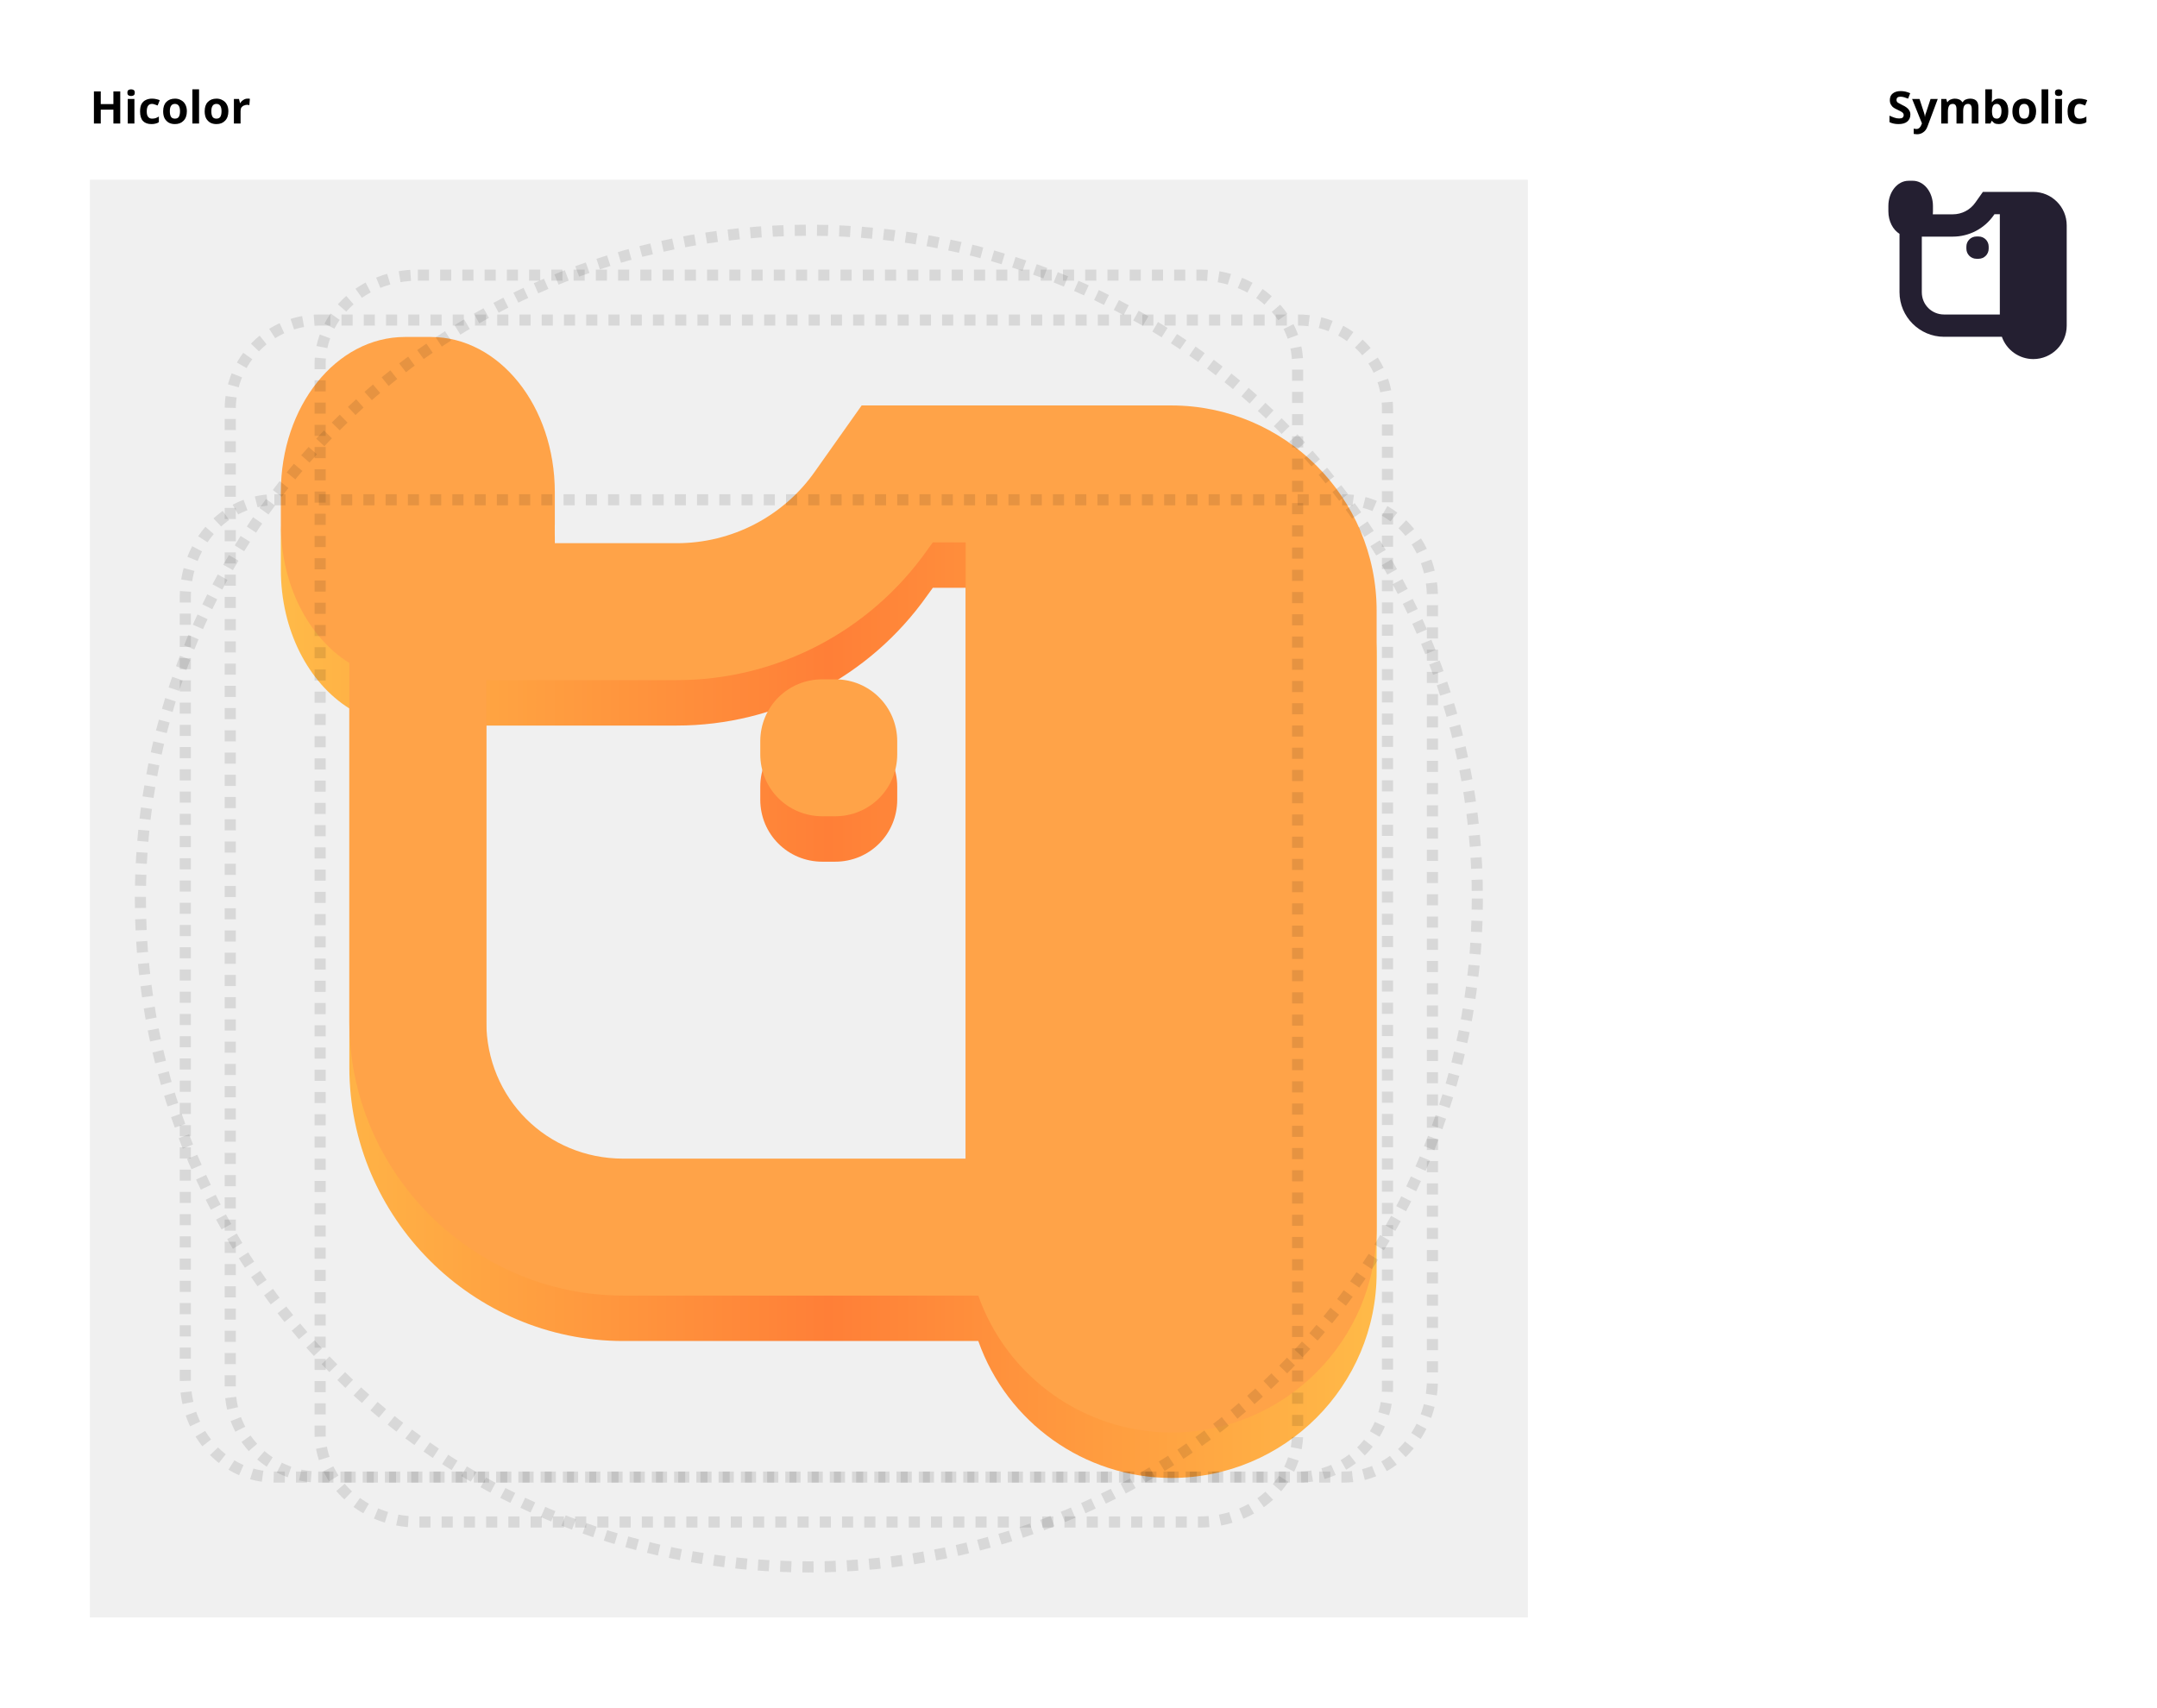
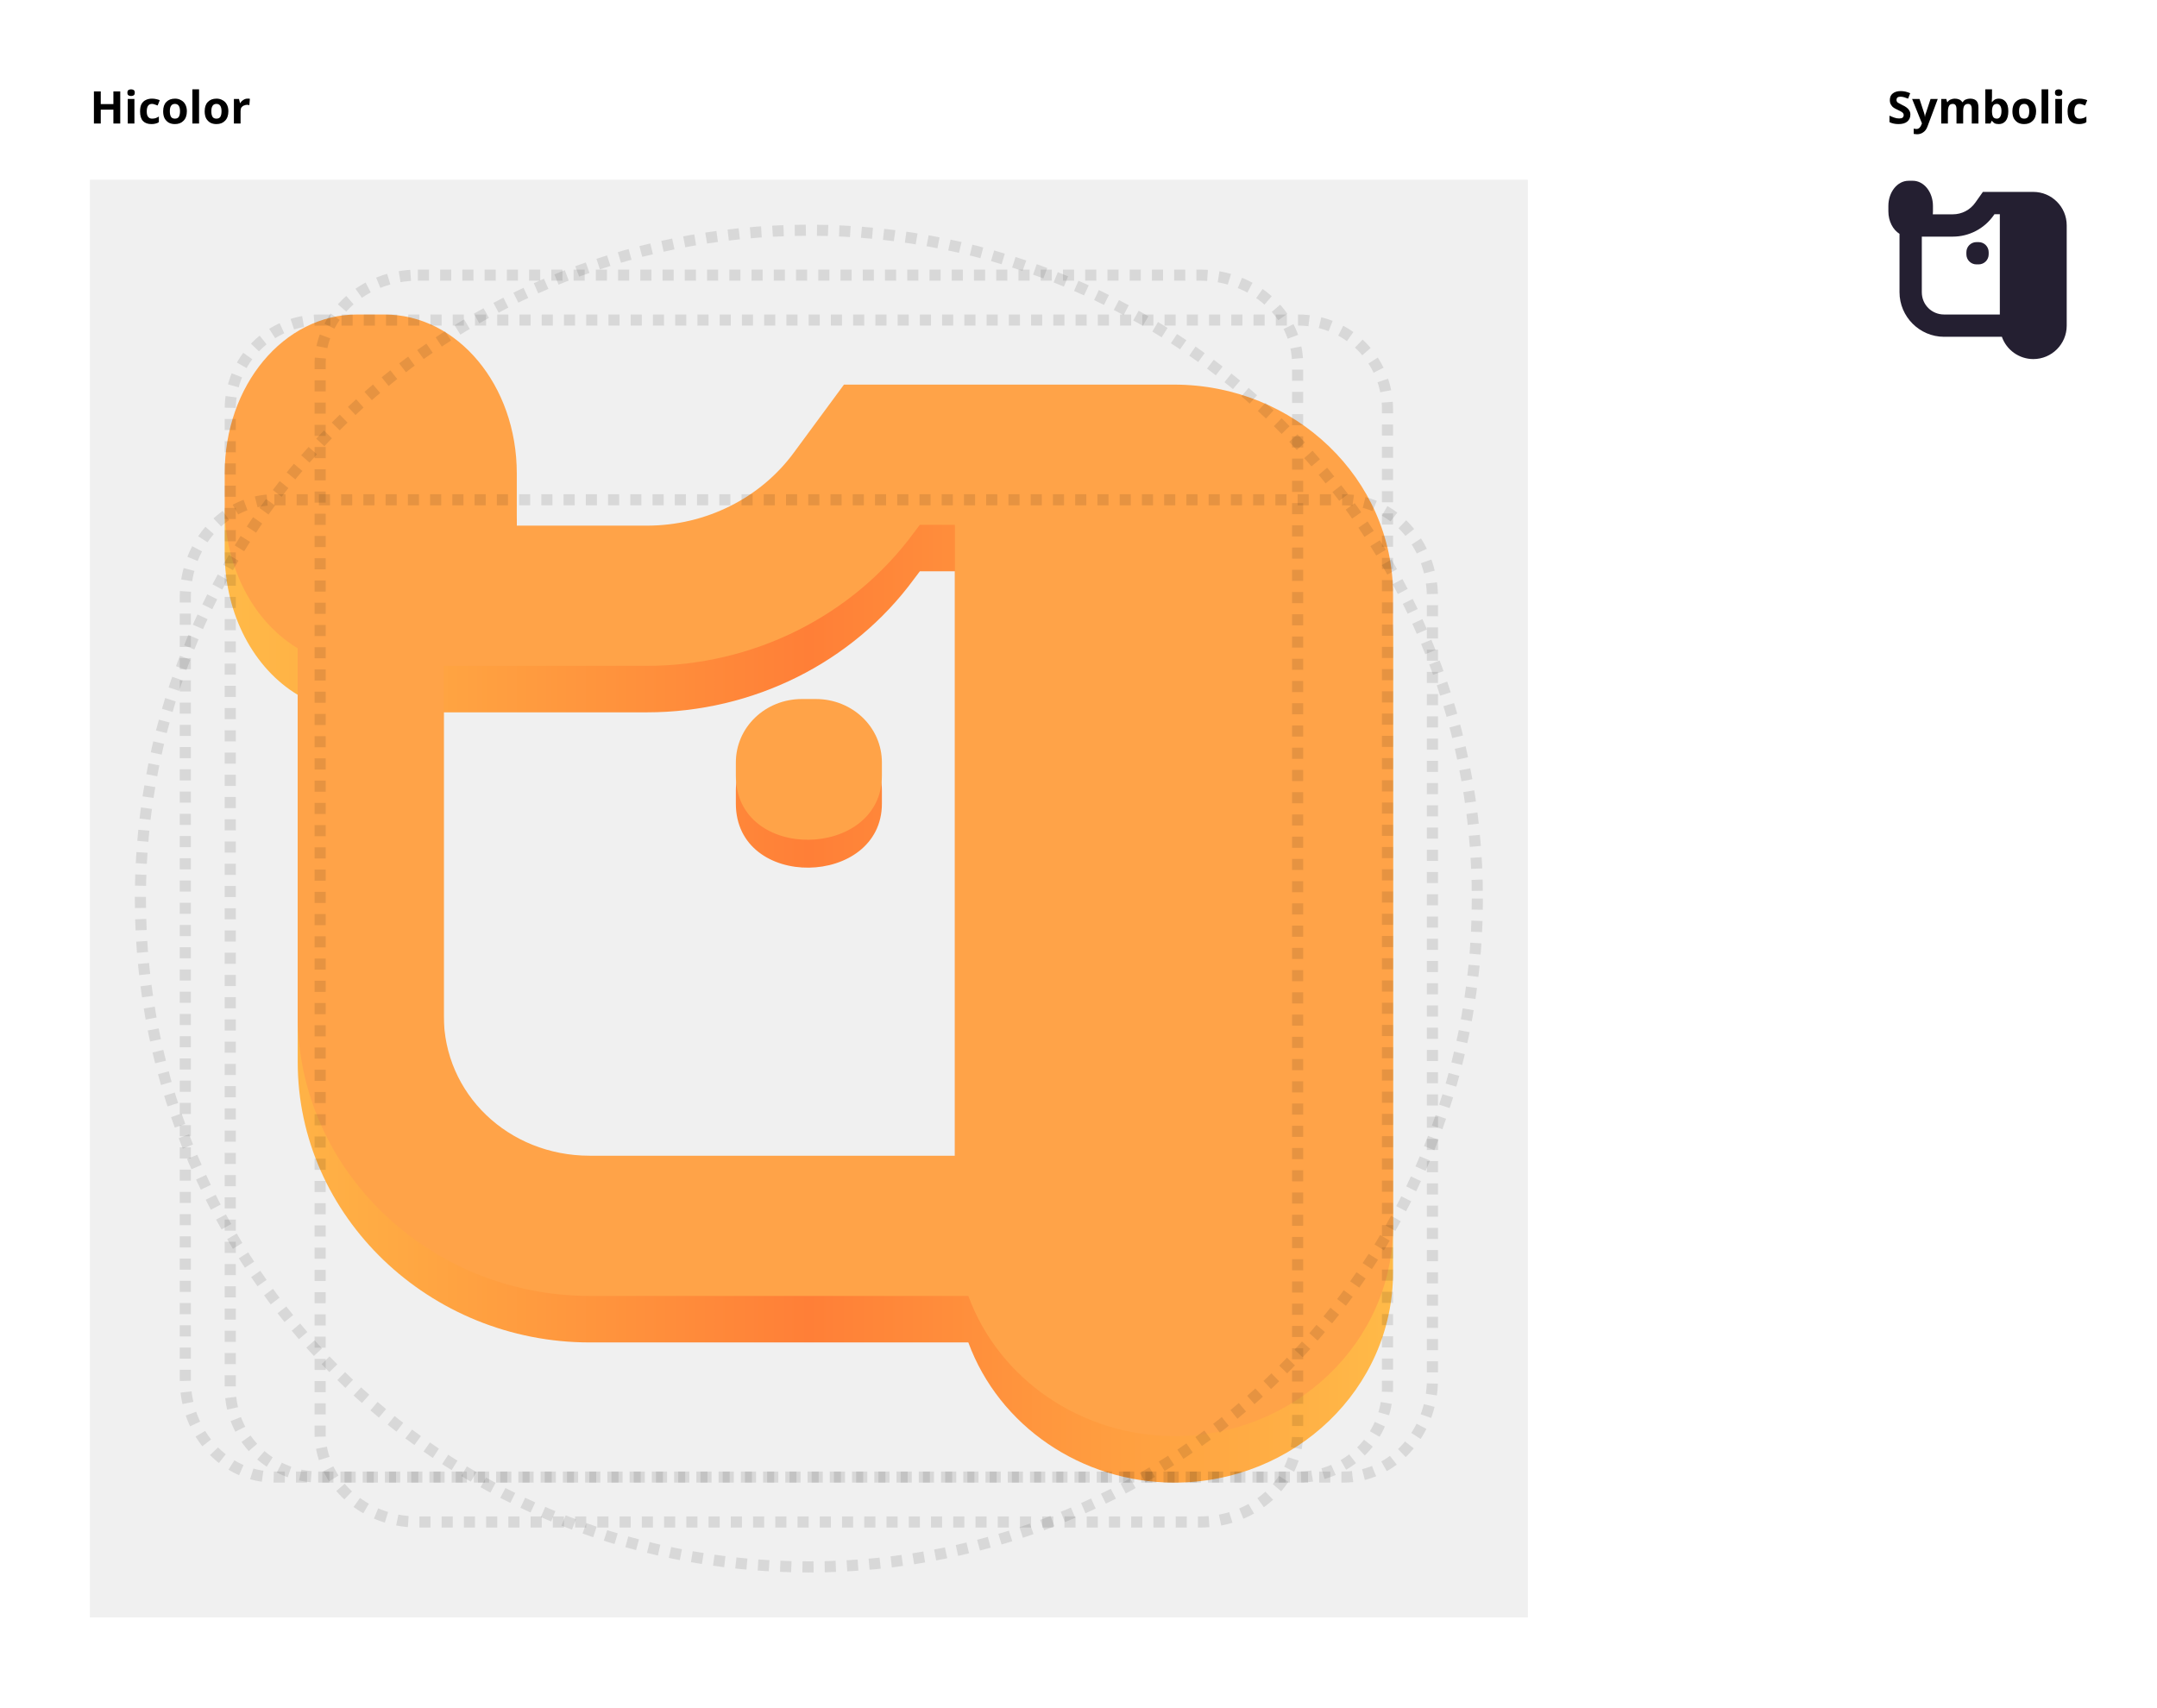
<svg xmlns="http://www.w3.org/2000/svg" xmlns:xlink="http://www.w3.org/1999/xlink" width="192" height="152" id="svg11300" version="1.0" style="display:inline;enable-background:new" viewBox="0 0 192 152">
  <defs id="defs3">
    <linearGradient id="linearGradient2">
      <stop style="stop-color:#ffba48;stop-opacity:1;" offset="0" id="stop2" />
      <stop style="stop-color:#ff7f37;stop-opacity:1;" offset="0.5" id="stop4" />
      <stop style="stop-color:#ffba48;stop-opacity:1;" offset="1" id="stop3" />
    </linearGradient>
    <linearGradient y2="236" x2="96" y1="236" x1="32" gradientTransform="translate(604.8168,170.5864)" gradientUnits="userSpaceOnUse" id="linearGradient1099" xlink:href="#linearGradient1036" />
    <linearGradient id="linearGradient1036">
      <stop id="stop1032" offset="0" style="stop-color:#d5d3cf;stop-opacity:1;" />
      <stop id="stop1034" offset="1" style="stop-color:#f6f5f4;stop-opacity:1" />
    </linearGradient>
    <radialGradient r="32" fy="-76" fx="-244" cy="-76" cx="-244" gradientTransform="matrix(0.8833333,0,0,0.8833333,-460.3502,463.1197)" gradientUnits="userSpaceOnUse" id="radialGradient1103" xlink:href="#linearGradient1069" />
    <linearGradient id="linearGradient1069">
      <stop id="stop1065" offset="0" style="stop-color:#d5d3cf;stop-opacity:1" />
      <stop id="stop1067-1" offset="1" style="stop-color:#949390;stop-opacity:1" />
    </linearGradient>
    <linearGradient gradientUnits="userSpaceOnUse" y2="232" x2="64" y1="262.5" x1="64" id="linearGradient1027" xlink:href="#linearGradient1025" gradientTransform="translate(-470.5864,432.8168)" />
    <linearGradient id="linearGradient1025">
      <stop id="stop1021" offset="0" style="stop-color:#9a9996;stop-opacity:1" />
      <stop id="stop1023" offset="1" style="stop-color:#77767b;stop-opacity:1" />
    </linearGradient>
    <clipPath clipPathUnits="userSpaceOnUse" id="clipPath1609-7">
      <path id="path1611-5" d="m 252,116 28,-28 v -8 h -36 v 36 z" style="fill:#e74747;stroke:none;stroke-width:0.25px;stroke-linecap:butt;stroke-linejoin:miter;stroke-opacity:1" />
    </clipPath>
    <linearGradient id="linearGradient1697">
      <stop id="stop1685" offset="0" style="stop-color:#deddda;stop-opacity:1" />
      <stop style="stop-color:#eeeeec;stop-opacity:1" offset="0.045" id="stop1687" />
      <stop id="stop1689" offset="0.091" style="stop-color:#deddda;stop-opacity:1" />
      <stop style="stop-color:#deddda;stop-opacity:1" offset="0.909" id="stop1691" />
      <stop id="stop1693" offset="0.955" style="stop-color:#eeeeec;stop-opacity:1" />
      <stop id="stop1695" offset="1" style="stop-color:#c0bfbc;stop-opacity:1" />
    </linearGradient>
    <clipPath clipPathUnits="userSpaceOnUse" id="clipPath1289">
      <path style="display:inline;opacity:1;vector-effect:none;fill:none;fill-opacity:1;stroke:#000000;stroke-width:4;stroke-linecap:round;stroke-linejoin:round;stroke-miterlimit:4;stroke-dasharray:none;stroke-dashoffset:0;stroke-opacity:1;marker:none;marker-start:none;marker-mid:none;marker-end:none;paint-order:normal;enable-background:new" d="m 64,-148 h 64 l 64,-64 64,64 h 192 c 17.728,0 32,14.272 32,32 v 288 c 0,17.728 -14.272,32 -32,32 H 256 l -64,-64 -64,64 H 64 C 46.272,204 32,189.728 32,172 v -288 c 0,-17.728 14.409,-34.199 32,-32 z" id="path1291" />
    </clipPath>
    <linearGradient id="paint3_linear-2-6-5" x2="1" gradientUnits="userSpaceOnUse" gradientTransform="matrix(0,6,-12,0,-64,209.9969)">
      <stop stop-color="#C01C27" id="stop91-0-7-4" />
      <stop offset="1" stop-color="#E01B24" id="stop93-2-5-7" />
    </linearGradient>
    <clipPath clipPathUnits="userSpaceOnUse" id="clipPath1609">
      <path id="path1611" d="m 252,116 28,-28 v -8 h -36 v 36 z" style="fill:#e74747;stroke:none;stroke-width:0.25px;stroke-linecap:butt;stroke-linejoin:miter;stroke-opacity:1" />
    </clipPath>
    <filter style="color-interpolation-filters:sRGB;" id="filter10" x="-0.11" y="-0.087" width="1.312" height="1.247">
      <feFlood result="flood" in="SourceGraphic" flood-opacity="0.498" flood-color="rgb(0,0,0)" id="feFlood9" />
      <feGaussianBlur result="blur" in="SourceGraphic" stdDeviation="3" id="feGaussianBlur9" />
      <feOffset result="offset" in="blur" dx="6" dy="6" id="feOffset9" />
      <feComposite result="comp1" operator="in" in="flood" in2="offset" id="feComposite9" />
      <feComposite result="comp2" operator="over" in="SourceGraphic" in2="comp1" id="feComposite10" />
    </filter>
    <filter style="color-interpolation-filters:sRGB" id="filter10-1" x="-0.11" y="-0.087" width="1.312" height="1.247">
      <feFlood result="flood" in="SourceGraphic" flood-opacity="0.498" flood-color="rgb(0,0,0)" id="feFlood9-8" />
      <feGaussianBlur result="blur" in="SourceGraphic" stdDeviation="3" id="feGaussianBlur9-7" />
      <feOffset result="offset" in="blur" dx="6" dy="6" id="feOffset9-9" />
      <feComposite result="comp1" operator="in" in="flood" in2="offset" id="feComposite9-2" />
      <feComposite result="comp2" operator="over" in="SourceGraphic" in2="comp1" id="feComposite10-0" />
    </filter>
    <filter style="color-interpolation-filters:sRGB" id="filter10-4" x="-0.11" y="-0.087" width="1.312" height="1.247">
      <feFlood result="flood" in="SourceGraphic" flood-opacity="0.498" flood-color="rgb(0,0,0)" id="feFlood9-3" />
      <feGaussianBlur result="blur" in="SourceGraphic" stdDeviation="3" id="feGaussianBlur9-1" />
      <feOffset result="offset" in="blur" dx="6" dy="6" id="feOffset9-4" />
      <feComposite result="comp1" operator="in" in="flood" in2="offset" id="feComposite9-9" />
      <feComposite result="comp2" operator="over" in="SourceGraphic" in2="comp1" id="feComposite10-2" />
    </filter>
    <filter style="color-interpolation-filters:sRGB" id="filter10-6" x="-0.11" y="-0.087" width="1.312" height="1.247">
      <feFlood result="flood" in="SourceGraphic" flood-opacity="0.498" flood-color="rgb(0,0,0)" id="feFlood9-1" />
      <feGaussianBlur result="blur" in="SourceGraphic" stdDeviation="3" id="feGaussianBlur9-8" />
      <feOffset result="offset" in="blur" dx="6" dy="6" id="feOffset9-7" />
      <feComposite result="comp1" operator="in" in="flood" in2="offset" id="feComposite9-92" />
      <feComposite result="comp2" operator="over" in="SourceGraphic" in2="comp1" id="feComposite10-02" />
    </filter>
    <linearGradient id="q" x1="89.173" x2="92.043" xlink:href="#i" y1="103.555" y2="103.555" gradientTransform="translate(-14.99919,177.9993)" />
    <linearGradient id="i" gradientUnits="userSpaceOnUse">
      <stop offset="0" stop-color="#ff7d1f" id="stop15" />
      <stop offset="1" stop-color="#e56100" id="stop16" />
    </linearGradient>
    <linearGradient id="p" x1="84.059" x2="86.902" xlink:href="#g-2" y1="102.491" y2="102.491" gradientTransform="translate(-14.99919,177.999)" />
    <linearGradient id="g-2" gradientUnits="userSpaceOnUse">
      <stop offset="0" stop-color="#ff7d1f" id="stop13" />
      <stop offset="1" stop-color="#e66100" id="stop14" />
    </linearGradient>
    <linearGradient id="o" gradientUnits="userSpaceOnUse" x1="67.617" x2="70.063" y1="113.79" y2="113.79" gradientTransform="translate(-14.99919,177.999)">
      <stop offset="0" stop-color="#ff7e1f" id="stop17" />
      <stop offset="1" stop-color="#e56100" id="stop18" />
    </linearGradient>
    <linearGradient id="n" x1="61.229" x2="63.87" xlink:href="#g-2" y1="114.149" y2="114.149" gradientTransform="translate(-14.99919,177.999)" />
    <linearGradient id="m" x1="39.557" x2="42.307" xlink:href="#i" y1="111.77" y2="111.77" gradientTransform="translate(-14.99919,177.999)" />
    <linearGradient id="l" x1="33.944" x2="36.756" xlink:href="#i" y1="110.726" y2="110.726" gradientTransform="translate(-14.99919,177.999)" />
    <linearGradient id="k" x1="42.433" x2="63.27" xlink:href="#i" y1="74.461" y2="74.461" gradientTransform="translate(-14.99919,178.4992)" />
    <linearGradient id="j" x1="69.652" x2="76.743" xlink:href="#i" y1="72.654" y2="72.654" gradientTransform="translate(-14.99919,177.999)" />
    <linearGradient id="h" x1="73.777" x2="95.782" xlink:href="#g-2" y1="59.232" y2="59.232" gradientTransform="translate(-14.99919,178.4987)" />
    <linearGradient id="f-9" gradientUnits="userSpaceOnUse" x1="42.729" x2="66.34" y1="51.688" y2="51.688" gradientTransform="translate(-14.99919,177.999)">
      <stop offset="0" stop-opacity="0.2" id="stop19" style="stop-color:#040301;stop-opacity:1;" />
      <stop offset="1" stop-color="#060401" id="stop20" style="stop-color:#000000;stop-opacity:0.319;" />
    </linearGradient>
    <linearGradient id="e-1" gradientUnits="userSpaceOnUse" x1="35.39" x2="43.336" y1="37.859" y2="37.859" gradientTransform="translate(-14.99919,177.999)">
      <stop offset="0" stop-color="#060401" id="stop21" />
      <stop offset="1" stop-opacity="0.2" id="stop22" style="stop-color:#000000;stop-opacity:0.32;" />
    </linearGradient>
    <linearGradient id="d-2" gradientTransform="matrix(1.34216,0,0,1.34209,-38.63859,-79.21173)" gradientUnits="userSpaceOnUse" x1="60.661" x2="73.676" y1="218.379" y2="218.379">
      <stop offset="0" stop-color="#ff7e1f" id="stop23" />
      <stop offset="1" stop-color="#e56000" id="stop24" />
    </linearGradient>
    <linearGradient id="c-7" gradientUnits="userSpaceOnUse" x1="66.683" x2="93.02" y1="22.149" y2="22.149" gradientTransform="translate(-14.99919,178.0993)">
      <stop offset="0" stop-color="#b48755" id="stop25" />
      <stop offset="1" stop-color="#865e3c" id="stop26" />
    </linearGradient>
    <linearGradient id="b-0" gradientUnits="userSpaceOnUse" x1="10" x2="34.34" y1="26.235" y2="26.235" gradientTransform="translate(-14.99919,178.199)">
      <stop offset="0" stop-color="#b38156" id="stop27" />
      <stop offset="1" stop-color="#865f3c" id="stop28" />
    </linearGradient>
    <linearGradient id="a-9" gradientTransform="matrix(1.042064,0,0,1.04049,-14.72338,-4.169216)" gradientUnits="userSpaceOnUse" x1="36.445" x2="101.974" y1="234.827" y2="234.827">
      <stop offset="0" stop-color="#ff8838" id="stop29" style="stop-color:#994200;stop-opacity:1;" />
      <stop offset="0.25" stop-color="#ff8838" id="stop1" style="stop-color:#ff8838;stop-opacity:1;" />
      <stop offset="0.5" stop-color="#984100" id="stop30" style="stop-color:#994200;stop-opacity:1;" />
    </linearGradient>
    <linearGradient xlink:href="#linearGradient2" id="linearGradient3" x1="17" y1="233.027" x2="111.055" y2="233.027" gradientUnits="userSpaceOnUse" gradientTransform="translate(0,3.9)" />
  </defs>
  <g id="layer1" style="display:inline" transform="translate(8,-156)">
    <g id="layer4" style="display:inline">
      <rect y="172" x="9.2651362e-08" height="128" width="128" id="hicolor" style="display:inline;overflow:visible;visibility:visible;fill:#f0f0f0;fill-opacity:0;fill-rule:nonzero;stroke:none;stroke-width:0.5;marker:none;enable-background:accumulate" />
      <rect style="display:inline;overflow:visible;visibility:visible;fill:#f0f0f0;fill-opacity:0;fill-rule:nonzero;stroke:none;stroke-width:0.5;marker:none;enable-background:accumulate" id="symbolic" width="16" height="16" x="160" y="172" />
    </g>
    <g id="layer2" style="display:inline">
      <g style="display:inline;fill:#000000;enable-background:new" transform="matrix(7.991171,0,0,8.003641,-167.7909,-4846.078)" id="g12027" />
      <rect style="display:inline;overflow:visible;visibility:visible;fill:#f0f0f0;fill-opacity:1;fill-rule:nonzero;stroke:none;stroke-width:0.5;marker:none;enable-background:accumulate" id="128" width="128" height="128" x="9.2651362e-08" y="172" />
      <g id="g883" style="fill:none;fill-opacity:0.251;stroke:#a579b3;stroke-opacity:1" transform="translate(-24,24)" />
      <g id="g900" style="fill:none;fill-opacity:0.251;stroke:#a579b3;stroke-opacity:1" transform="translate(-24,24)" />
      <text xml:space="preserve" style="font-style:normal;font-variant:normal;font-weight:bold;font-stretch:normal;font-size:4px;line-height:125%;font-family:Cantarell;-inkscape-font-specification:'Cantarell, Bold';text-align:start;writing-mode:lr-tb;text-anchor:start;display:inline;fill:#000000;fill-opacity:1;stroke:none;stroke-width:0.333;enable-background:new" x="0" y="167" id="text863">
        <tspan style="font-size:4px;stroke-width:0.333" id="tspan861" x="0" y="167">Hicolor</tspan>
      </text>
      <text id="text867" y="167" x="160" style="font-style:normal;font-variant:normal;font-weight:bold;font-stretch:normal;font-size:4px;line-height:125%;font-family:Cantarell;-inkscape-font-specification:'Cantarell, Bold';text-align:start;writing-mode:lr-tb;text-anchor:start;display:inline;fill:#000000;fill-opacity:1;stroke:none;stroke-width:0.333;enable-background:new" xml:space="preserve">
        <tspan y="167" x="160" id="tspan865" style="font-size:4px;stroke-width:0.333">Symbolic</tspan>
      </text>
    </g>
    <g id="layer9" style="display:inline">
      <g style="display:inline;enable-background:new" id="g1096-6" transform="translate(367.9427,0.1901674)" />
      <filter id="a" height="1" width="1" x="0" y="0">
        <feColorMatrix color-interpolation-filters="sRGB" values="0 0 0 0 1 0 0 0 0 1 0 0 0 0 1 0 0 0 1 0" id="feColorMatrix1" />
      </filter>
      <mask id="b">
        <g filter="url(#a)" id="g1">
          <path d="m -1.6 -1.6 h 19.2 v 19.2 h -19.2 z" fill-opacity="0.5" id="path1-2" />
        </g>
      </mask>
      <clipPath id="c">
        <path d="m 0 0 h 1600 v 1200 h -1600 z" id="path2-2" />
      </clipPath>
      <mask id="d">
        <g filter="url(#a)" id="g3">
          <path d="m -1.6 -1.6 h 19.2 v 19.2 h -19.2 z" fill-opacity="0.7" id="path3-6" />
        </g>
      </mask>
      <clipPath id="e">
        <path d="m 0 0 h 1600 v 1200 h -1600 z" id="path4-1" />
      </clipPath>
      <mask id="f">
        <g filter="url(#a)" id="g5">
          <path d="m -1.6 -1.6 h 19.2 v 19.2 h -19.2 z" fill-opacity="0.35" id="path5-0" />
        </g>
      </mask>
      <clipPath id="g">
        <path d="m 0 0 h 1600 v 1200 h -1600 z" id="path6-61" />
      </clipPath>
      <g mask="url(#b)" id="g8" transform="translate(159,170)">
        <g clip-path="url(#c)" transform="translate(-260,-160)" id="g7">
          <path d="m 550,182 c -0.352,0.004 -0.695,0.102 -1,0.281 v 3.438 c 0.305,0.18 0.648,0.277 1,0.281 1.105,0 2,-0.895 2,-2 0,-1.105 -0.895,-2 -2,-2 z m 0,5 c -0.34,0 -0.68,0.059 -1,0.176 V 194 h 4 v -4 c 0,-1.656 -1.344,-3 -3,-3 z m 0,0" id="path7-5" />
        </g>
      </g>
      <g mask="url(#d)" id="g10" transform="translate(159,170)">
        <g clip-path="url(#e)" transform="translate(-260,-160)" id="g9">
          <path d="m 569,182 v 4 c 1.105,0 2,-0.895 2,-2 0,-1.105 -0.895,-2 -2,-2 z m 0,5 v 7 h 3 v -4 c 0,-1.656 -1.344,-3 -3,-3 z m 0,0" id="path8-94" />
        </g>
      </g>
      <g mask="url(#f)" id="g12" transform="translate(159,170)" style="display:inline">
        <g clip-path="url(#g)" transform="translate(-260,-160)" id="g11">
          <path d="m 573,182.27 v 3.449 c 0.613,-0.355 0.996,-1.008 1,-1.719 0,-0.715 -0.383,-1.375 -1,-1.73 z m 0,4.906 V 194 h 2 v -4 c 0,-1.27 -0.801,-2.402 -2,-2.824 z m 0,0" id="path10-9" />
        </g>
      </g>
-       <path d="m 161.886,172.094 c -0.996,0 -1.798,1.004 -1.798,2.248 v 0.465 c 0,0.884 0.403,1.643 0.992,2.012 v 5.197 c 0,2.182 1.787,3.969 3.969,3.969 h 5.143 c 0.419,1.186 1.539,1.98 2.794,1.984 1.643,0 2.977,-1.333 2.977,-2.977 v -8.93 c 0,-1.643 -1.333,-2.977 -2.977,-2.977 h -4.484 l -0.674,0.953 c -0.457,0.655 -1.205,1.043 -2.004,1.043 h -1.779 c 0.008,-0.093 0.012,-0.182 0.012,-0.275 v -0.465 c -2e-5,-1.244 -0.802,-2.248 -1.798,-2.248 z m 7.647,2.977 h 0.477 V 184 h -4.961 c -1.108,0 -1.984,-0.876 -1.984,-1.984 v -4.949 h 2.76 c 1.442,0 2.794,-0.702 3.628,-1.884 z m -1.601,1.984 c -0.5,0 -0.899,0.399 -0.899,0.899 v 0.186 c 0,0.5 0.399,0.899 0.899,0.899 h 0.186 c 0.5,0 0.899,-0.399 0.899,-0.899 v -0.186 c 0,-0.5 -0.399,-0.899 -0.899,-0.899 z m 0,0" fill="#222222" id="path12-0" style="stroke-width:0.992;fill:#241f31" />
-       <g id="g2" transform="matrix(1.037037,0,0,1.037037,-0.6296256,-6.888848)">
-         <path d="M 27.655,189.9 C 21.753,189.9 17,195.847 17,203.218 v 2.755 c 0,5.236 2.388,9.736 5.878,11.918 v 30.793 c 0,12.928 10.586,23.514 23.514,23.514 h 30.471 c 2.48,7.027 9.116,11.734 16.556,11.757 9.736,0 17.635,-7.899 17.635,-17.635 v -52.906 c 0,-9.736 -7.899,-17.635 -17.635,-17.635 H 66.852 l -3.996,5.649 c -2.71,3.881 -7.141,6.177 -11.872,6.177 H 40.445 c 0.047,-0.551 0.069,-1.079 0.069,-1.63 v -2.755 C 40.514,195.847 35.761,189.9 29.859,189.9 Z m 45.305,17.635 h 2.824 v 52.906 H 46.392 c -6.567,0 -11.757,-5.189 -11.757,-11.757 v -29.323 h 16.349 c 8.542,0 16.556,-4.156 21.493,-11.16 z m -9.484,11.757 c -2.962,0 -5.327,2.365 -5.327,5.327 v 1.102 c 0,2.962 2.365,5.327 5.327,5.327 h 1.102 c 2.962,0 5.327,-2.365 5.327,-5.327 v -1.102 c 0,-2.962 -2.365,-5.327 -5.327,-5.327 z m 0,0" fill="#222222" id="path12-0-6" style="display:inline;fill:url(#linearGradient3);stroke-width:5.878;enable-background:new" />
-         <path d="M 27.655,186 C 21.753,186 17,191.947 17,199.318 v 2.755 c 0,5.236 2.388,9.736 5.878,11.918 v 30.793 c 0,12.928 10.586,23.514 23.514,23.514 h 30.471 c 2.48,7.027 9.116,11.734 16.556,11.757 9.736,0 17.635,-7.899 17.635,-17.635 v -52.906 c 0,-9.736 -7.899,-17.635 -17.635,-17.635 H 66.852 l -3.996,5.649 c -2.71,3.881 -7.141,6.177 -11.872,6.177 H 40.445 c 0.047,-0.551 0.069,-1.079 0.069,-1.63 v -2.755 C 40.514,191.947 35.761,186 29.859,186 Z m 45.305,17.635 h 2.824 v 52.906 H 46.392 c -6.567,0 -11.757,-5.189 -11.757,-11.757 v -29.323 h 16.349 c 8.542,0 16.556,-4.156 21.493,-11.16 z m -9.484,11.757 c -2.962,0 -5.327,2.365 -5.327,5.327 v 1.102 c 0,2.962 2.365,5.327 5.327,5.327 h 1.102 c 2.962,0 5.327,-2.365 5.327,-5.327 v -1.102 c 0,-2.962 -2.365,-5.327 -5.327,-5.327 z m 0,0" fill="#222222" id="path12-0-6-5" style="display:inline;fill:#ffa348;stroke-width:5.878;enable-background:new" />
-       </g>
-       <g id="g35" transform="matrix(1.227503,0,0,1.227503,248.5539,-216.6266)" style="display:none">
-         <path d="m 30.151,239.332 c 0,0 -1.039,4.785 -0.067,10.044 0.978,5.262 1.976,10.358 1.976,10.358 0,0 0.044,10.259 -0.247,11.374 -0.294,1.115 -2.544,2.529 -2.544,4.555 0,2.029 0.716,4.587 4.334,5.198 3.618,0.611 6.549,-0.64 7.759,-2.157 1.74,-2.192 1.403,-3.746 1.403,-5.361 0,-1.618 0.096,-10.926 0.486,-12.349 0.387,-1.415 0.978,-2.227 2.055,-2.128 1.077,0.102 2.25,1.819 2.346,5.061 0.099,3.234 0.37,5.746 0.274,6.858 -0.099,1.115 -0.559,9.434 1.707,10.686 2.893,1.226 8.471,1.278 9.197,-1.122 1.115,-4.943 -0.325,-5.744 -0.325,-5.744 0,0 0.909,-2.267 0.909,-3.484 0,-1.214 1.434,-9.013 1.824,-9.522 0.387,-0.504 1.583,-0.872 4.199,-2.095 2.384,-1.115 3.671,-1.8 3.671,-1.8 0,0 0.003,7.614 -0.093,8.417 -0.111,0.809 -1.959,2.401 -2.232,4.401 -0.21,1.519 1.208,4.028 4.796,4.139 4.217,0.501 7.308,-2.52 8.184,-5.041 1.123,-2.861 0.693,-5.972 0.498,-7.602 -0.256,-2.133 -0.282,-7.02 -0.166,-8.531 0.116,-1.528 0.605,-3.781 0.699,-4.686 0.009,-1.257 0.006,-1.237 0.015,-1.24 0,0 3.056,-0.079 5.056,-1.447 2,-1.365 4.104,-3.743 5.035,-6.677 0.908,-2.867 0.797,-4.747 0.012,-4.849 -0.783,-0.099 -4.409,6.007 -7.396,6.164 -4.741,0.253 -4.27,-5.009 -7.887,-8.193 -4.078,-3.594 -10.676,-4.2 -10.676,-4.2 0,0 1.097,-4.249 1.112,-7.39 0.049,-13.714 -6.159,-18.211 -6.159,-18.211 0,0 -7.759,-5.978 -16.558,-5.577 -8.798,0.402 -15.251,7.64 -15.251,7.64 l -4.465,21.861 c 0,0 1.126,4.465 3.586,7.462 2.462,3.03 3.03,4.278 3.03,4.278 z" fill="url(#a)" id="path18" style="display:inline;fill:url(#a-9);stroke-width:0.745;enable-background:new" />
-         <path d="m 18.121,236.855 c 0,0 -2.182,6.487 -0.878,13.562 1.316,7.07 3.152,13.602 3.152,13.602 0,0 0.391,13.871 0,15.371 -0.395,1.496 -3.434,4.648 -3.434,7.371 0,2.727 0.98,4.918 5.836,5.738 4.855,0.82 8.789,-0.859 10.414,-2.898 2.34,-2.945 1.883,-5.035 1.883,-7.207 0,-2.172 0.129,-14.684 0.652,-16.598 0.52,-1.902 1.312,-2.996 2.758,-2.859 1.445,0.137 2.898,2.487 3.027,6.842 0.133,4.348 0.345,12.9 0.395,14.394 -0.07,1.677 -0.051,6.093 1.004,8.132 1.051,2.035 4.281,3.488 7.953,3.277 4.809,-0.27 5.523,0.089 6.123,-5.901 0.262,-2.445 0.724,-7.737 0.941,-9.355 0.205,-1.529 2.255,-12.342 2.779,-13.026 0.52,-0.676 1.287,-1.222 4.798,-2.866 3.199,-1.496 4.902,-2.992 4.902,-2.992 0,0 0.355,12.797 -0.312,13.102 -1.938,2.816 -2.418,3.203 -1.996,5.801 0.395,2.453 2.598,3.738 5.34,4 4.633,0.453 9.527,-2.258 10.82,-7.273 1.184,-3.266 0.652,-7.34 0.391,-9.516 -0.258,-2.172 -0.258,-9.797 0,-11.836 0.262,-2.035 0.691,-3.273 0.859,-4.348 0.262,-1.766 0.195,-3.738 0.195,-3.738 0,0 4.531,0 7.215,-1.836 2.684,-1.832 5.508,-5.031 6.758,-8.973 1.223,-3.855 0.922,-5.035 -0.129,-5.168 -1.055,-0.137 -5.77,6.723 -9.781,6.934 -6.363,0.34 -5.73,-6.73 -10.586,-11.012 -5.473,-4.832 -13.939,-5.441 -13.939,-5.441 0,0 1.412,-5.707 1.431,-9.93 0.062,-18.434 -8.594,-24.684 -8.594,-24.684 0,0 -10.414,-8.039 -22.223,-7.496 -11.809,0.539 -20.469,10.27 -20.469,10.27 l -6.496,29.715 c 0,0 1.467,5.744 4.093,9.911 2.758,4.344 5.117,6.933 5.117,6.933 z" fill="#ffa348" id="path19" style="display:inline;enable-background:new" transform="matrix(0.7450851,0,0,0.7450851,16.61615,60.09218)" />
-         <path d="m 9.962,184.578 c -9.645,0.203 -14.742,8.723 -14.895,13.941 -0.082,3.062 -1.246,25.32 10.629,25.773 4.762,0.184 8.305,-5.547 10.102,-12.039 2.266,-8.18 2.164,-16.383 2.426,-18.566 0.418,-3.488 1.117,-6.047 1.117,-6.047 0,0 -1.176,-3.238 -9.379,-3.062 z m 0,0" fill="url(#b)" id="path20" style="display:inline;fill:url(#b-0);enable-background:new" transform="matrix(0.7450851,0,0,0.7450851,16.61615,60.09218)" />
-         <path d="m 9.966,183.706 c -9.648,0.203 -14.746,8.723 -14.895,13.941 -0.086,3.062 -1.25,25.32 10.625,25.773 4.762,0.184 8.305,-5.543 10.102,-12.035 2.266,-8.184 2.164,-16.387 2.426,-18.57 0.418,-3.488 1.117,-6.047 1.117,-6.047 0,0 -1.176,-3.238 -9.375,-3.062 z m 0,0" fill="#865e3c" id="path21" style="display:inline;enable-background:new" transform="matrix(0.7450851,0,0,0.7450851,16.61615,60.09218)" />
-         <path d="m 61.602,181.213 c 10.496,0.406 14.074,5.227 15.09,8.027 1.117,3.062 2.098,13.988 0.457,21.281 -1.332,5.953 -3.348,8.977 -8.07,8.773 -4.328,-0.184 -6.516,-6.648 -9.781,-15.438 -3.148,-8.504 -5.352,-16.871 -5.762,-17.961 -0.523,-1.43 -1.641,-2.039 -1.641,-2.039 0,0 1.887,-2.953 9.707,-2.645 z m 0,0" fill="url(#c)" id="path22" style="display:inline;fill:url(#c-7);enable-background:new" transform="matrix(0.7450851,0,0,0.7450851,16.61615,60.09218)" />
-         <path d="m 61.602,180.304 c 10.496,0.406 14.074,5.227 15.09,8.031 1.117,3.062 2.098,13.988 0.457,21.281 -1.332,5.953 -3.348,8.977 -8.074,8.773 -4.324,-0.184 -6.512,-6.648 -9.777,-15.438 -3.148,-8.504 -5.562,-16.117 -5.973,-17.207 -0.523,-1.43 -1.641,-2.039 -1.641,-2.039 0,0 2.098,-3.711 9.918,-3.402 z m 0,0" fill="#865e3c" id="path23" style="display:inline;enable-background:new" transform="matrix(0.7450851,0,0,0.7450851,16.61615,60.09218)" />
-         <path d="m 49.598,203.269 c -5.184,0.336 -7.664,6.309 -6.562,12.309 1.184,6.461 5.273,9.523 10.43,8.84 5.637,-0.746 7.344,-7.41 6.625,-12.445 -0.66,-4.578 -3.16,-9.188 -10.492,-8.703 z m 0,0" fill="url(#d)" id="path24" style="display:inline;fill:url(#d-2);enable-background:new" transform="matrix(0.7450851,0,0,0.7450851,16.61615,60.09218)" />
-         <path d="m 49.595,202.401 c -5.18,0.336 -7.66,6.309 -6.559,12.309 1.184,6.461 5.273,9.523 10.43,8.84 5.637,-0.746 7.344,-7.41 6.625,-12.445 -0.66,-4.578 -3.16,-9.188 -10.496,-8.703 z m 0,0" fill="#e66100" id="path25" style="display:inline;enable-background:new" transform="matrix(0.7450851,0,0,0.7450851,16.61615,60.09218)" />
-         <path d="m 55.692,213.347 c 0,2.82 -1.512,5.18 -3.906,5.109 -3.254,-0.098 -4.102,-3.082 -4.035,-5.594 0.074,-2.938 1.77,-4.328 4.195,-4.262 2.16,0.051 3.746,1.926 3.746,4.746 z m 0,0" fill="#060401" id="path26" style="display:inline;enable-background:new" transform="matrix(0.7450851,0,0,0.7450851,16.61615,60.09218)" />
-         <path d="m 28.337,214.901 c 0,2.938 -1.512,5.391 -3.906,5.312 -3.254,-0.094 -4.102,-3.207 -4.035,-5.824 0.074,-3.062 2.098,-4.367 3.996,-4.223 2.156,0.164 3.945,1.797 3.945,4.734 z m 0,0" fill="#060401" id="path27" style="display:inline;enable-background:new" transform="matrix(0.7450851,0,0,0.7450851,16.61615,60.09218)" />
-         <path d="m 28.337,215.573 c 0,2.938 -1.512,5.391 -3.906,5.312 -3.254,-0.098 -4.102,-3.207 -4.035,-5.824 0.074,-3.062 2.098,-4.367 4,-4.223 2.152,0.164 3.941,1.797 3.941,4.734 z m 0,0" fill="url(#e)" id="path28" style="display:inline;fill:url(#e-1);enable-background:new" transform="matrix(0.7450851,0,0,0.7450851,16.61615,60.09218)" />
-         <path d="m 40.759,231.214 c 0,0 5.945,-0.637 5.672,-5.105 -0.273,-4.461 -4.305,-4.754 -7.449,-4.684 -3.148,0.074 -7.652,1.773 -7.18,5.527 0.477,3.758 5.605,4.25 5.605,4.25 0,0 -0.008,2.777 -1.777,2.98 -1.914,0.211 -4.652,-2.84 -5.398,-3.613 -0.75,-0.777 -1.914,-0.496 -2.324,0.141 -0.406,0.633 -0.137,2.055 1.031,3.262 1.164,1.207 3.895,4.246 6.633,3.965 2.738,-0.281 2.809,-1.77 3.895,-1.84 1.098,-0.07 1.031,1.629 3.758,1.559 1.926,-0.051 5.801,-3.555 6.5,-4.176 1.574,-1.422 1.98,-2.84 1.301,-3.758 -0.68,-0.914 -2.594,0.422 -3.621,1.207 -1.031,0.777 -2.691,2.609 -4.305,2.91 -2.68,0.496 -2.34,-2.625 -2.34,-2.625 z m 0,0" fill="url(#f)" id="path29" style="display:inline;fill:url(#f-9);enable-background:new" transform="matrix(0.7450851,0,0,0.7450851,16.61615,60.09218)" />
-         <path d="m 40.759,230.954 c 0,0 5.945,-0.598 5.672,-4.794 -0.273,-4.189 -4.305,-4.464 -7.449,-4.394 -3.148,0.066 -7.656,1.661 -7.18,5.186 0.477,3.528 5.605,3.99 5.605,3.99 0,0 -0.012,2.608 -1.777,2.798 -1.914,0.198 -4.652,-2.666 -5.402,-3.393 -0.746,-0.73 -1.91,-0.466 -2.32,0.132 -0.406,0.594 -0.137,1.929 1.031,3.063 1.164,1.133 3.895,3.987 6.633,3.723 2.738,-0.264 2.809,-1.661 3.895,-1.728 1.098,-0.066 1.031,1.529 3.758,1.463 1.926,-0.048 5.801,-3.338 6.5,-3.921 1.574,-1.335 1.98,-2.666 1.301,-3.528 -0.68,-0.858 -2.594,0.396 -3.621,1.133 -1.031,0.73 -2.691,2.45 -4.305,2.732 -2.68,0.466 -2.34,-2.465 -2.34,-2.465 z m 0,0" fill="#060401" id="path30" style="display:inline;stroke-width:0.969;enable-background:new" transform="matrix(0.7450851,0,0,0.7450851,16.61615,60.09218)" />
-         <path d="m 64.091,226.1 c 0,0 -1.238,2.82 -2.273,5.082 -1.25,2.727 -3.039,5.102 -3.039,5.102 0,0 2.023,14.336 14.055,13.102 4.305,-0.445 7.57,-3.941 7.875,-7.652 0.523,-6.262 -1.77,-9.188 -5.332,-12.047 -5.77,-4.617 -11.285,-3.586 -11.285,-3.586 z m 0,0" fill="url(#h)" id="path31" style="display:inline;fill:url(#h);enable-background:new" transform="matrix(0.7450851,0,0,0.7450851,16.61615,60.09218)" />
-         <path d="m 64.091,224.929 c 0,0 -1.238,2.82 -2.273,5.082 -1.25,2.727 -3.039,5.102 -3.039,5.102 0,0 2.023,14.336 14.055,13.102 4.305,-0.445 7.57,-3.941 7.875,-7.652 0.523,-6.262 -1.77,-9.188 -5.328,-12.047 -5.773,-4.617 -11.289,-3.586 -11.289,-3.586 z m 0,0" fill="#e66100" id="path32" style="display:inline;enable-background:new" transform="matrix(0.7450851,0,0,0.7450851,16.61615,60.09218)" />
-         <path d="m 55.759,248.022 c -2.137,2.031 -0.988,5.848 1.836,6.262 2.824,0.406 4.344,-2.027 4.129,-3.875 -0.316,-2.859 -3.531,-4.695 -5.965,-2.387 z m 0,0" fill="url(#j)" id="path33" style="display:inline;fill:url(#j);enable-background:new" transform="matrix(0.7450851,0,0,0.7450851,16.61615,60.09218)" />
-         <path d="m 55.759,247.354 c -2.137,2.027 -0.988,5.844 1.836,6.258 2.824,0.406 4.344,-2.027 4.129,-3.875 -0.316,-2.859 -3.535,-4.691 -5.965,-2.383 z m 0,0" fill="#e66100" id="path34" style="display:inline;enable-background:new" transform="matrix(0.7450851,0,0,0.7450851,16.61615,60.09218)" />
-         <path d="m 27.88,244.757 c 0,0 -1.883,5.352 2.098,12.055 1.695,2.852 5.469,4.453 8.137,4.348 2.812,-0.105 5.359,-1.121 7.539,-3.941 3.477,-4.492 2.488,-11.969 2.488,-11.969 0,0 -5.508,2.348 -10.559,2.172 -5.379,-0.172 -9.703,-2.664 -9.703,-2.664 z m 0,0" fill="url(#k)" id="path35" style="display:inline;fill:url(#k);enable-background:new" transform="matrix(0.7450851,0,0,0.7450851,16.61615,60.09218)" />
-         <path d="m 27.88,243.585 c 0,0 -1.883,5.352 2.098,12.059 1.695,2.848 5.469,4.453 8.137,4.348 2.812,-0.109 5.359,-1.121 7.539,-3.941 3.477,-4.496 2.488,-11.973 2.488,-11.973 0,0 -5.508,2.348 -10.559,2.176 -5.379,-0.176 -9.703,-2.668 -9.703,-2.668 z m 0,0" fill="#e66100" id="path36" style="display:inline;enable-background:new" transform="matrix(0.7450851,0,0,0.7450851,16.61615,60.09218)" />
-         <path d="m 20.993,285.308 c -1.371,-0.434 -1.918,1.77 -2.012,3.168 -0.094,1.402 -0.086,3.219 1.137,3.672 1.219,0.453 0.977,-2.242 1.09,-3.129 0.223,-1.711 1.23,-3.258 -0.215,-3.711 z m 0,0" fill="url(#l)" id="path37" style="display:inline;fill:url(#l);enable-background:new" transform="matrix(0.7450851,0,0,0.7450851,16.61615,60.09218)" />
-         <path d="m 20.993,285.022 c -1.371,-0.434 -1.918,1.77 -2.012,3.168 -0.094,1.402 -0.086,3.219 1.137,3.672 1.219,0.453 0.977,-2.242 1.09,-3.129 0.223,-1.711 1.23,-3.258 -0.215,-3.711 z m 0,0" fill="#e66100" id="path38" style="display:inline;enable-background:new" transform="matrix(0.7450851,0,0,0.7450851,16.61615,60.09218)" />
-         <path d="m 26.372,286.159 c -0.82,-0.039 -1.688,0.82 -1.789,3.312 -0.086,2.086 0,3.809 1.137,3.902 1.527,0.129 1.098,-1.902 1.184,-3.582 0.035,-0.957 1.172,-3.547 -0.531,-3.633 z m 0,0" fill="url(#m)" id="path39" style="display:inline;fill:url(#m);enable-background:new" transform="matrix(0.7450851,0,0,0.7450851,16.61615,60.09218)" />
-         <path d="m 26.372,285.843 c -0.82,-0.035 -1.688,0.824 -1.789,3.316 -0.086,2.086 0,3.805 1.137,3.902 1.527,0.125 1.098,-1.902 1.184,-3.586 0.039,-0.957 1.176,-3.543 -0.531,-3.633 z m 0,0" fill="#e66100" id="path40" style="display:inline;enable-background:new" transform="matrix(0.7450851,0,0,0.7450851,16.61615,60.09218)" />
-         <path d="m 47.614,288.561 c -1.312,0 -1.352,1.547 -1.352,3.219 0,1.68 -0.336,3.758 1.137,3.941 1.789,0.223 1.445,-2.273 1.445,-3.672 -0.008,-1.219 0.203,-3.488 -1.23,-3.488 z m 0,0" fill="url(#n)" id="path41" style="display:inline;fill:url(#n);enable-background:new" transform="matrix(0.7450851,0,0,0.7450851,16.61615,60.09218)" />
-         <path d="m 47.614,288.261 c -1.312,0 -1.352,1.547 -1.352,3.219 0,1.68 -0.336,3.758 1.137,3.941 1.789,0.223 1.445,-2.27 1.445,-3.672 -0.008,-1.219 0.207,-3.488 -1.23,-3.488 z m 0,0" fill="#e66100" id="path42" style="display:inline;enable-background:new" transform="matrix(0.7450851,0,0,0.7450851,16.61615,60.09218)" />
-         <path d="m 53.559,288.245 c -1.051,0.223 -0.957,1.719 -0.922,3.535 0.047,1.816 -0.215,3.738 1.27,3.586 1.266,-0.137 1.184,-2.273 1.137,-3.906 -0.039,-1.41 0.137,-3.574 -1.484,-3.215 z m 0,0" fill="url(#o)" id="path43" style="display:inline;fill:url(#o);enable-background:new" transform="matrix(0.7450851,0,0,0.7450851,16.61615,60.09218)" />
-         <path d="m 53.559,287.952 c -1.051,0.223 -0.957,1.719 -0.922,3.535 0.047,1.816 -0.215,3.738 1.27,3.586 1.266,-0.137 1.184,-2.27 1.137,-3.902 -0.039,-1.41 0.141,-3.574 -1.484,-3.219 z m 0,0" fill="#e66100" id="path44" style="display:inline;enable-background:new" transform="matrix(0.7450851,0,0,0.7450851,16.61615,60.09218)" />
-         <path d="m 71.337,277.257 c -0.902,-0.184 -1.93,0.605 -2.191,2.723 -0.211,1.816 -0.129,3.41 1.398,3.758 0.785,0.184 0.926,-1.902 0.961,-3.398 0.047,-1.297 0.969,-2.852 -0.168,-3.082 z m 0,0" fill="url(#p)" id="path45" style="display:inline;fill:url(#p);enable-background:new" transform="matrix(0.7450851,0,0,0.7450851,16.61615,60.09218)" />
-         <path d="m 71.337,276.956 c -0.902,-0.184 -1.93,0.609 -2.188,2.723 -0.215,1.816 -0.133,3.41 1.395,3.758 0.785,0.184 0.926,-1.902 0.961,-3.398 0.047,-1.297 0.969,-2.852 -0.168,-3.082 z m 0,0" fill="#e66100" id="path46" style="display:inline;enable-background:new" transform="matrix(0.7450851,0,0,0.7450851,16.61615,60.09218)" />
-         <path d="m 76.278,278.355 c -0.867,-0.145 -1.715,0.406 -1.938,2.66 -0.133,1.312 -0.598,3.672 0.977,3.758 1.223,0.059 1.129,-2.02 1.242,-3.102 0.176,-1.711 1.145,-3.062 -0.281,-3.316 z m 0,0" fill="url(#q)" id="path47" style="display:inline;fill:url(#q);enable-background:new" transform="matrix(0.7450851,0,0,0.7450851,16.61615,60.09218)" />
-         <path d="m 76.278,278.058 c -0.867,-0.145 -1.715,0.406 -1.938,2.656 -0.133,1.312 -0.598,3.672 0.977,3.758 1.223,0.059 1.129,-2.02 1.238,-3.102 0.18,-1.711 1.148,-3.062 -0.277,-3.312 z m 0,0" fill="#e66100" id="path48" style="display:inline;enable-background:new" transform="matrix(0.7450851,0,0,0.7450851,16.61615,60.09218)" />
+       <path d="m 161.886,172.094 c -0.996,0 -1.798,1.004 -1.798,2.248 v 0.465 c 0,0.884 0.403,1.643 0.992,2.012 v 5.197 c 0,2.182 1.787,3.969 3.969,3.969 h 5.143 c 0.419,1.186 1.539,1.98 2.794,1.984 1.643,0 2.977,-1.333 2.977,-2.977 v -8.93 c 0,-1.643 -1.333,-2.977 -2.977,-2.977 h -4.484 l -0.674,0.953 c -0.457,0.655 -1.205,1.043 -2.004,1.043 h -1.779 c 0.008,-0.093 0.012,-0.182 0.012,-0.275 v -0.465 c -2e-5,-1.244 -0.802,-2.248 -1.798,-2.248 z m 7.647,2.977 h 0.477 V 184 h -4.961 c -1.108,0 -1.984,-0.876 -1.984,-1.984 v -4.949 h 2.76 c 1.442,0 2.794,-0.702 3.628,-1.884 z m -1.601,2.484 c -0.5,0 -0.899,0.399 -0.899,0.899 v 0.186 c 0,0.5 0.399,0.899 0.899,0.899 h 0.186 c 0.5,0 0.899,-0.399 0.899,-0.899 v -0.186 c 0,-0.5 -0.399,-0.899 -0.899,-0.899 z" fill="#222222" id="path12-0" style="fill:#241f31;stroke-width:0.992" />
+       <g id="g2" transform="matrix(1.10574,0,0,1.061716,-6.797576,-13.47908)">
+         <path d="M 27.655,189.9 C 21.753,189.9 17,195.847 17,203.218 v 2.755 c 0,5.236 2.388,9.736 5.878,11.918 v 30.793 c 0,12.928 10.586,23.514 23.514,23.514 h 30.471 c 2.48,7.027 9.116,11.734 16.556,11.757 9.736,0 17.635,-7.899 17.635,-17.635 v -52.906 c 0,-9.736 -7.899,-17.635 -17.635,-17.635 H 66.852 l -3.996,5.649 c -2.71,3.881 -7.141,6.177 -11.872,6.177 H 40.445 c 0.047,-0.551 0.069,-1.079 0.069,-1.63 v -2.755 C 40.514,195.847 35.761,189.9 29.859,189.9 Z m 45.305,17.635 h 2.824 v 52.906 H 46.392 c -6.567,0 -11.757,-5.189 -11.757,-11.757 v -29.323 h 16.349 c 8.542,0 16.556,-4.156 21.493,-11.16 z m -9.484,13.022 c -2.962,0 -5.327,2.392 -5.327,5.354 v 1.102 c 0,7.31 11.757,7.017 11.757,0 v -1.102 c 0,-2.962 -2.365,-5.354 -5.327,-5.354 z" fill="#222222" id="path12-0-6" style="display:inline;fill:url(#linearGradient3);stroke-width:5.878;enable-background:new" />
+         <path d="M 27.655,186 C 21.753,186 17,191.947 17,199.318 v 2.755 c 0,5.236 2.388,9.736 5.878,11.918 v 30.793 c 0,12.928 10.586,23.514 23.514,23.514 h 30.471 c 2.48,7.027 9.116,11.734 16.556,11.757 9.736,0 17.635,-7.899 17.635,-17.635 v -52.906 c 0,-9.736 -7.899,-17.635 -17.635,-17.635 H 66.852 l -3.996,5.649 c -2.71,3.881 -7.141,6.177 -11.872,6.177 H 40.445 c 0.047,-0.551 0.069,-1.079 0.069,-1.63 v -2.755 C 40.514,191.947 35.761,186 29.859,186 Z m 45.305,17.635 h 2.824 v 52.906 H 46.392 c -6.567,0 -11.757,-5.189 -11.757,-11.757 v -29.323 h 16.349 c 8.542,0 16.556,-4.156 21.493,-11.16 z m -9.484,14.609 c -2.962,0 -5.327,2.365 -5.327,5.327 v 1.102 c 0,7.31 11.757,7.017 11.757,0 v -1.102 c 0,-2.962 -2.365,-5.327 -5.327,-5.327 z" fill="#222222" id="path12-0-6-5" style="display:inline;fill:#ffa348;stroke-width:5.878;enable-background:new" />
      </g>
      <rect y="172" x="160" height="16" width="16" id="16" style="display:none;overflow:visible;visibility:visible;fill:#f0f0f0;fill-opacity:1;fill-rule:nonzero;stroke:none;stroke-width:0.5;marker:none;enable-background:accumulate" />
    </g>
    <g id="layer3" style="display:inline">
      <circle cx="64" cy="236" r="59.504" id="circle2892" style="display:inline;opacity:0.1;vector-effect:none;fill:none;fill-opacity:1;stroke:#000000;stroke-width:0.99;stroke-linecap:butt;stroke-linejoin:miter;stroke-miterlimit:4;stroke-dasharray:0.99, 0.99;stroke-dashoffset:0;stroke-opacity:1;marker:none;marker-start:none;marker-mid:none;marker-end:none;paint-order:normal;enable-background:new" />
      <rect ry="7.929" rx="8.701" y="180.495" x="20.495" height="111.01" width="87.01" id="rect2894" style="display:inline;opacity:0.1;vector-effect:none;fill:none;fill-opacity:1;stroke:#000000;stroke-width:0.99;stroke-linecap:butt;stroke-linejoin:miter;stroke-miterlimit:4;stroke-dasharray:0.99, 0.99;stroke-dashoffset:0;stroke-opacity:1;marker:none;marker-start:none;marker-mid:none;marker-end:none;paint-order:normal;enable-background:new" />
      <rect ry="7.924" rx="7.924" y="184.495" x="12.495" height="103.01" width="103.01" id="rect2896" style="display:inline;opacity:0.1;vector-effect:none;fill:none;fill-opacity:1;stroke:#000000;stroke-width:0.99;stroke-linecap:butt;stroke-linejoin:miter;stroke-miterlimit:4;stroke-dasharray:0.99, 0.99;stroke-dashoffset:0;stroke-opacity:1;marker:none;marker-start:none;marker-mid:none;marker-end:none;paint-order:normal;enable-background:new" />
      <rect ry="8.701" rx="7.929" y="200.495" x="8.495" height="87.01" width="111.01" id="rect2898" style="display:inline;opacity:0.1;vector-effect:none;fill:none;fill-opacity:1;stroke:#000000;stroke-width:0.99;stroke-linecap:butt;stroke-linejoin:miter;stroke-miterlimit:4;stroke-dasharray:0.99, 0.99;stroke-dashoffset:0;stroke-opacity:1;marker:none;marker-start:none;marker-mid:none;marker-end:none;paint-order:normal;enable-background:new" />
      <path id="path2900" d="M 2.6203015e-5,289 H 128" style="display:none;fill:none;stroke:#62a0ea;stroke-width:2;stroke-linecap:butt;stroke-linejoin:miter;stroke-miterlimit:4;stroke-dasharray:none;stroke-opacity:1;enable-background:new" />
    </g>
  </g>
</svg>
